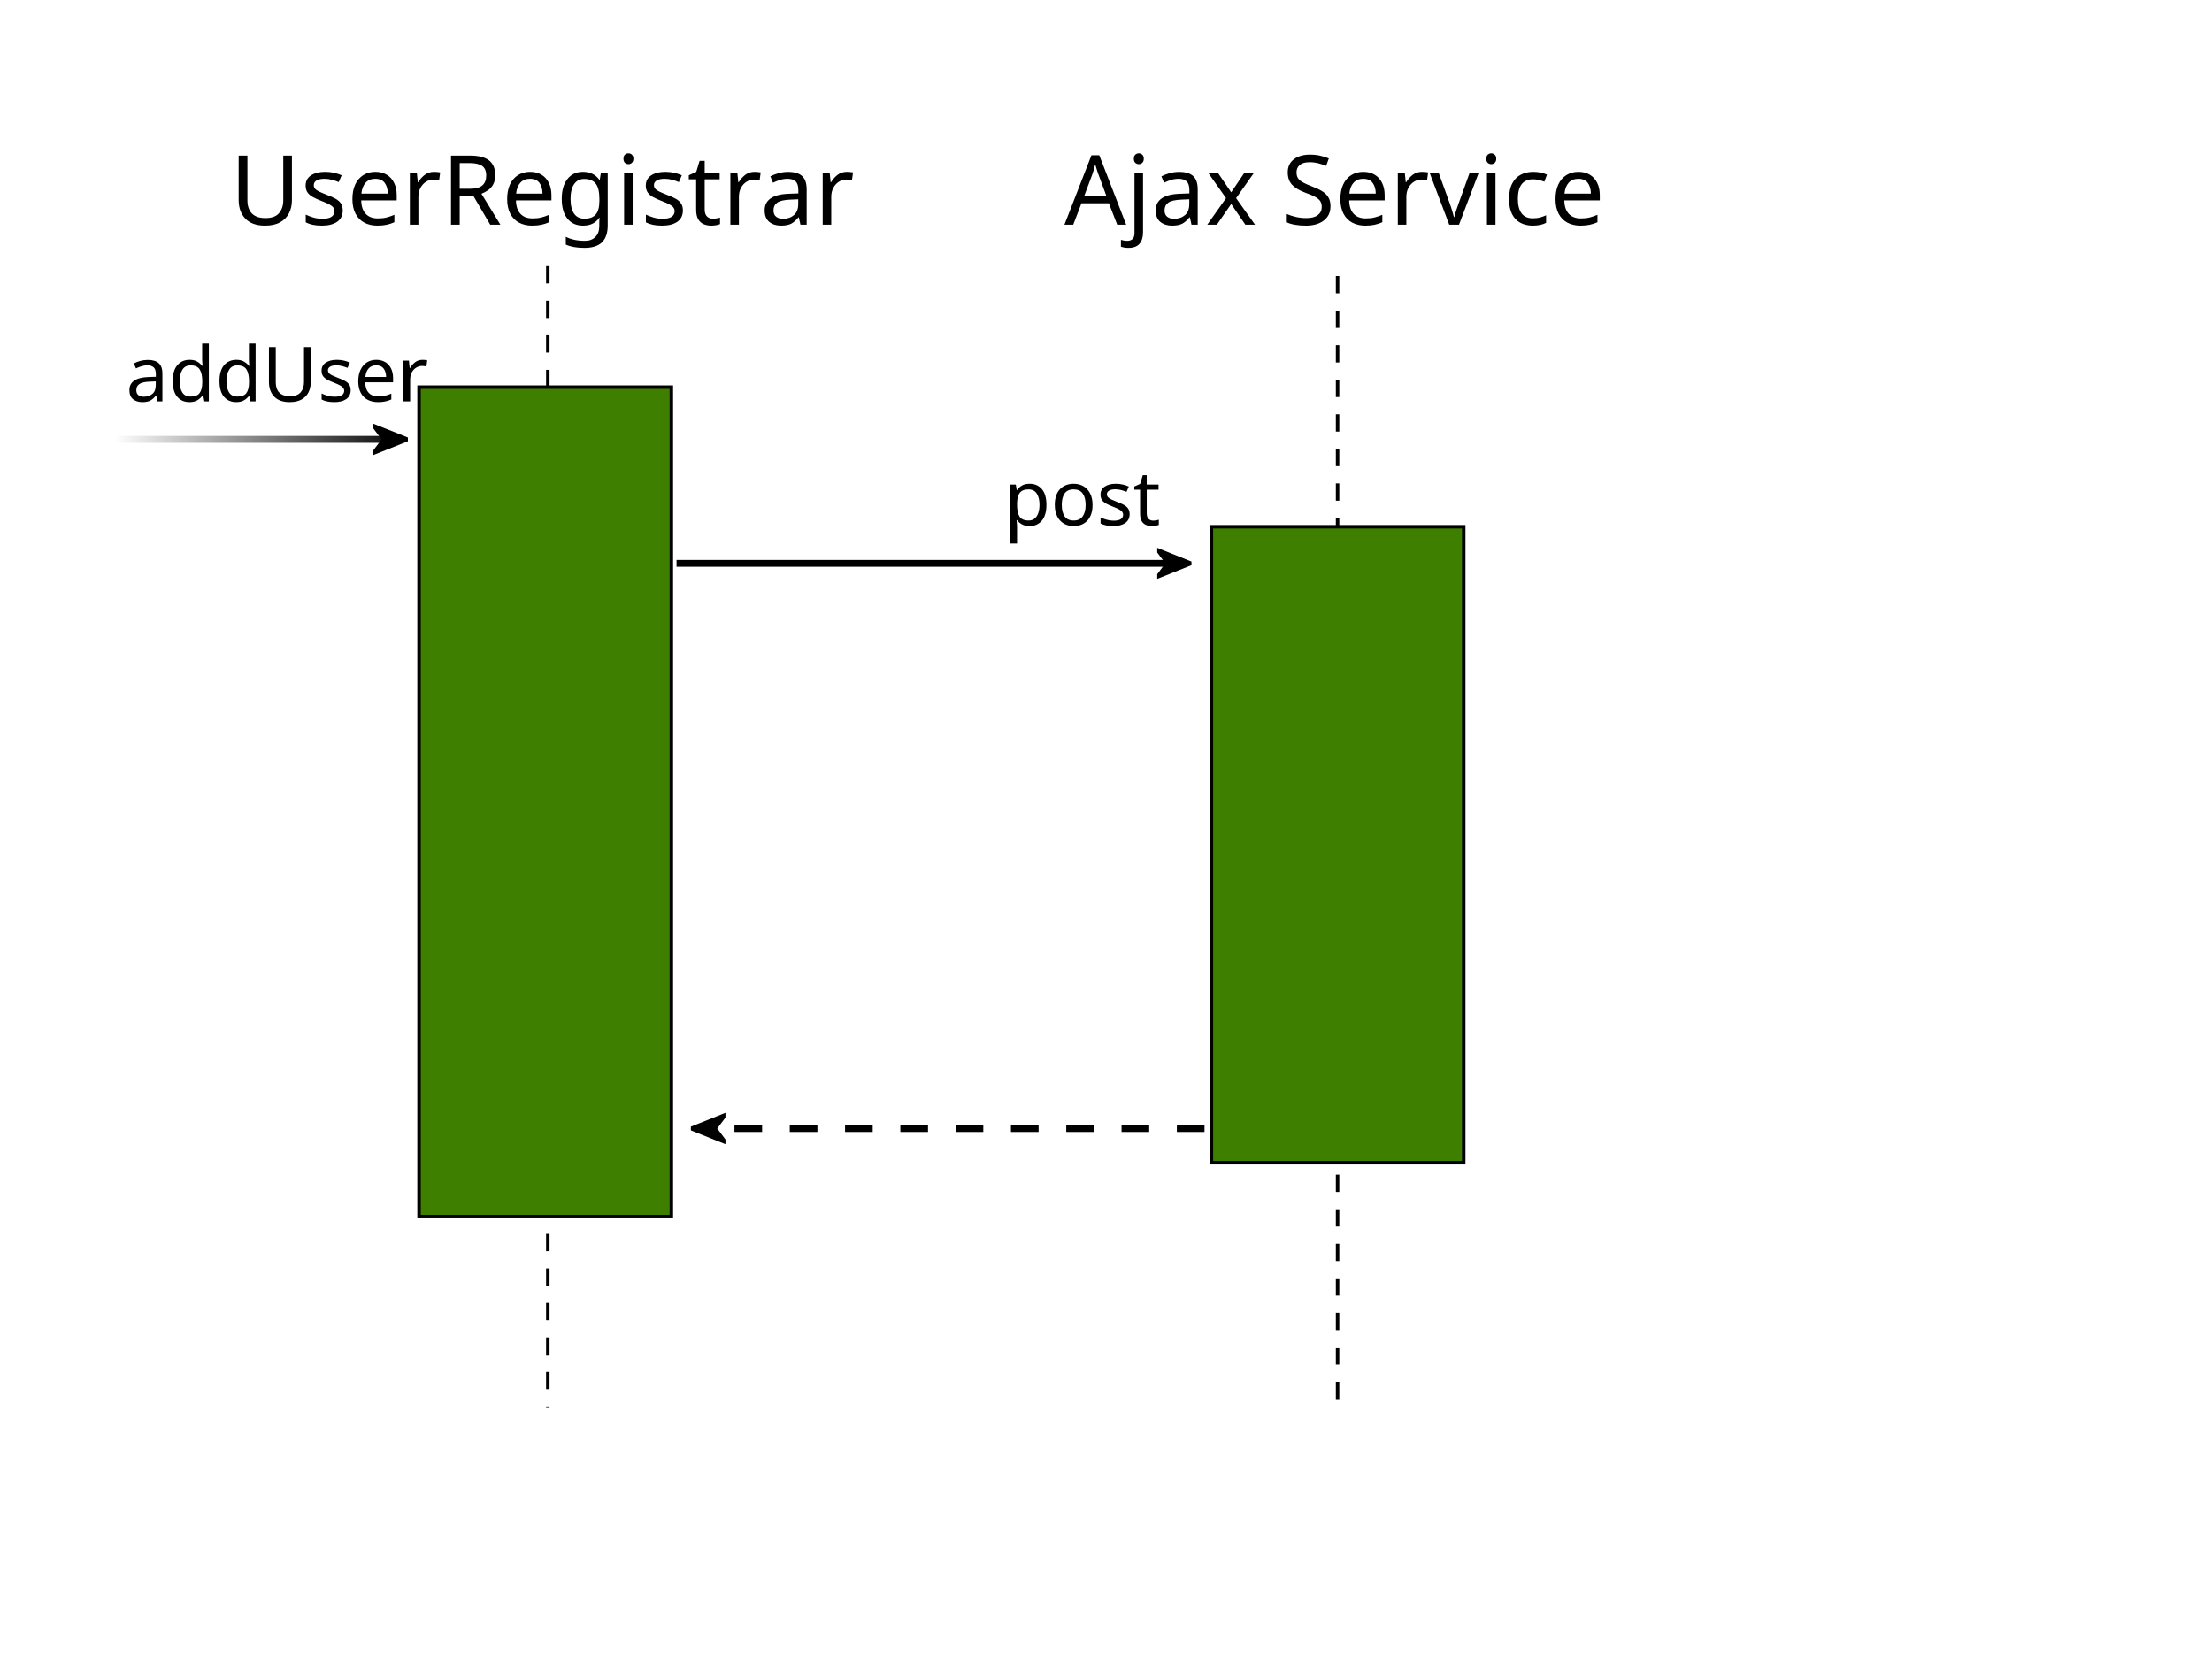
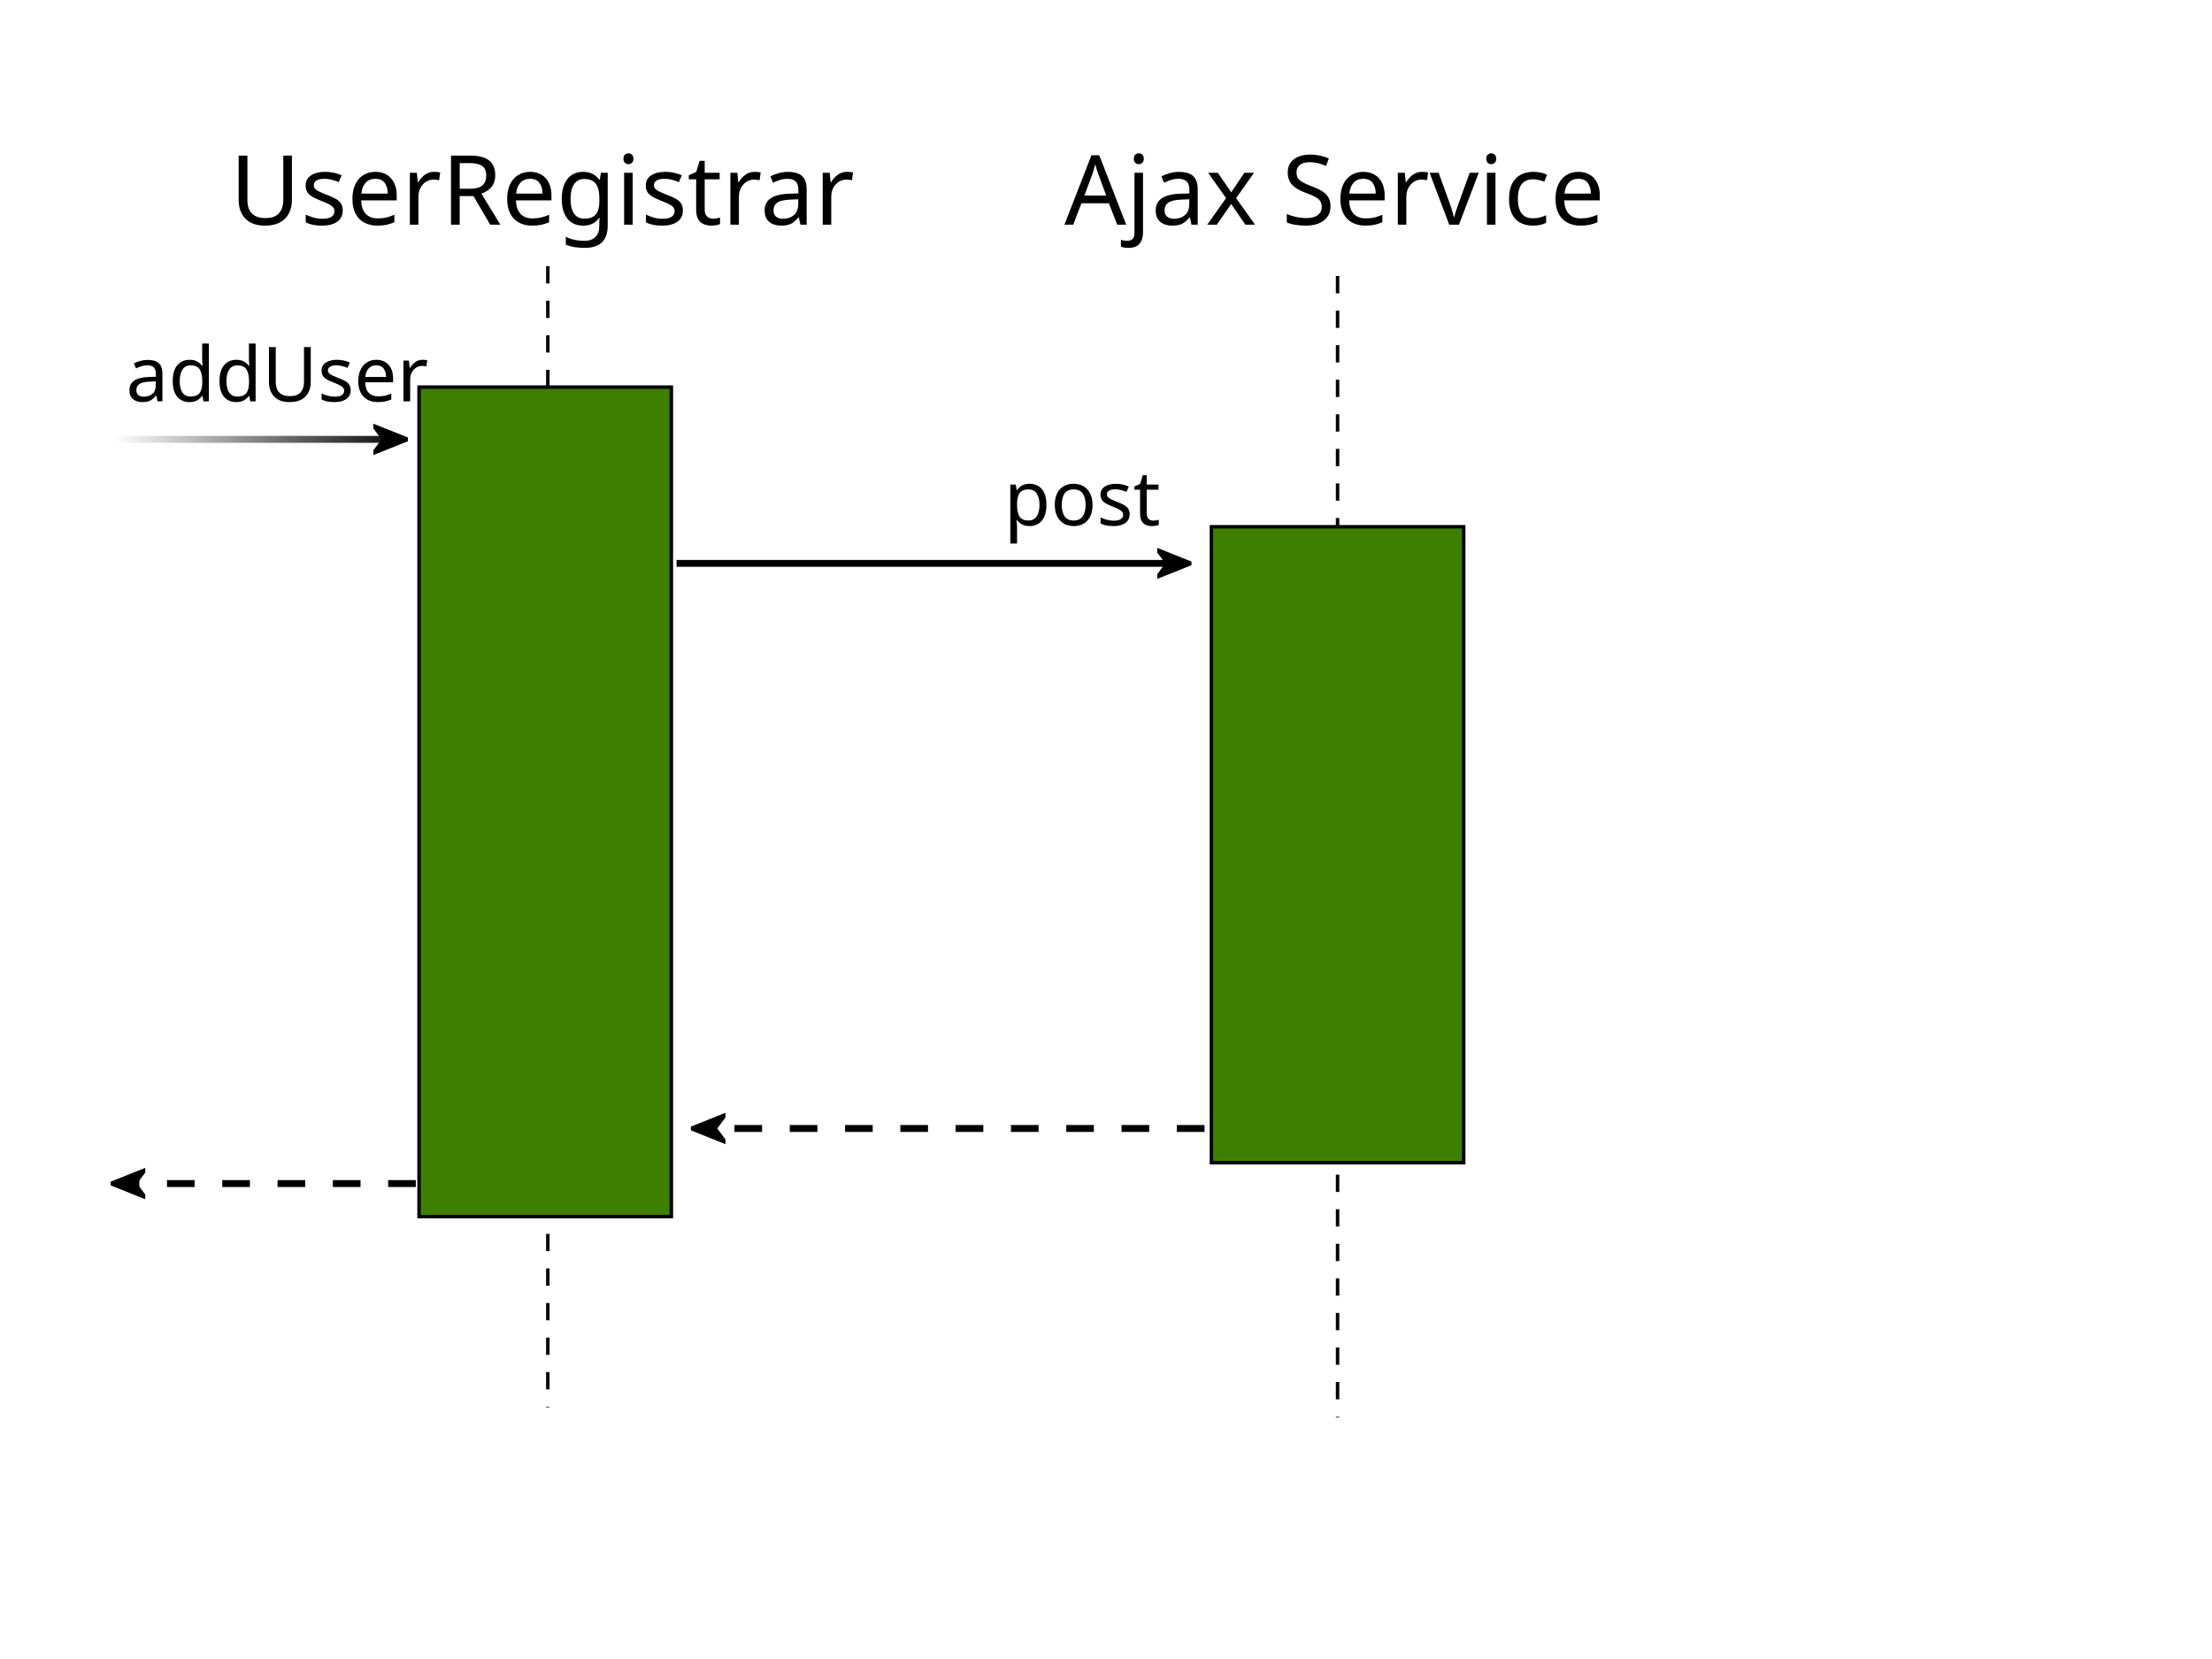
<svg xmlns="http://www.w3.org/2000/svg" xmlns:ns1="http://www.openswatchbook.org/uri/2009/osb" xmlns:xlink="http://www.w3.org/1999/xlink" width="640" height="480" id="svg3048" version="1.1">
  <defs id="defs3050">
    <linearGradient id="linearGradient9699" ns1:paint="solid">
      <stop style="stop-color:#000000;stop-opacity:1;" offset="0" id="stop9701" />
    </linearGradient>
    <linearGradient id="linearGradient8247">
      <stop style="stop-color:#501616;stop-opacity:1;" offset="0" id="stop8249" />
      <stop style="stop-color:#501616;stop-opacity:0;" offset="1" id="stop8251" />
    </linearGradient>
    <linearGradient id="linearGradient8239">
      <stop style="stop-color:#000000;stop-opacity:0;" offset="0" id="stop8241" />
      <stop style="stop-color:#000000;stop-opacity:1;" offset="1" id="stop8243" />
    </linearGradient>
    <marker refY="50" refX="50" markerHeight="5" markerWidth="5" viewBox="0 0 100 100" se_type="rightarrow" orient="auto" markerUnits="strokeWidth" id="se_marker_end_svg_6">
      <path stroke-width="10" stroke="#000000" fill="#000000" d="m100,50l-100,40l30,-40l-30,-40z" id="path3053" />
    </marker>
    <marker refY="50" refX="50" markerHeight="5" markerWidth="5" viewBox="0 0 100 100" se_type="rightarrow" orient="auto" markerUnits="strokeWidth" id="se_marker_end_svg_3">
      <path stroke-width="10" stroke="#000000" fill="#000000" d="m100,50l-100,40l30,-40l-30,-40z" id="path3056" />
    </marker>
    <linearGradient xlink:href="#linearGradient8239" id="linearGradient8245" x1="33.207" y1="127.121" x2="118.519" y2="127.121" gradientUnits="userSpaceOnUse" />
    <linearGradient xlink:href="#linearGradient8247" id="linearGradient8253" x1="2.153" y1="159.963" x2="10.764" y2="140.589" gradientUnits="userSpaceOnUse" />
  </defs>
  <g id="g3058">
    <line fill="none" x1="158.5" y1="77" x2="158.5" y2="407.183" id="svg_1" stroke-dasharray="5,5" stroke="#000000" />
    <line stroke-linejoin="null" stroke-linecap="null" x1="195.743" y1="163" x2="339.771" y2="163" id="post-arrow" style="fill:none;stroke:#000000;stroke-width:1.98;marker-end:url(#se_marker_end_svg_6)" />
    <rect stroke-linecap="null" x="121.243" y="112" width="73" height="240" id="svg_2" style="fill:#3f7f00;stroke:#000000;stroke-width:1;stroke-miterlimit:4;stroke-dasharray:none;stroke-linejoin:miter" stroke-linejoin="null" />
-     <line id="post-return-arrow" stroke-linejoin="null" stroke-linecap="null" x1="348.5" y1="326.5" x2="204.896" y2="326.5" style="fill:none;stroke:#000000;stroke-width:2;stroke-dasharray:8,8;marker-end:url(#se_marker_end_svg_3);stroke-miterlimit:4;stroke-dashoffset:0" />
+     <line id="post-return-arrow" stroke-linejoin="null" stroke-linecap="null" x1="348.5" y1="326.5" x2="204.896" y2="326.5" style="fill:none;stroke:#000000;stroke-width:2;stroke-miterlimit:4;stroke-dasharray:8, 8;stroke-dashoffset:0;marker-end:url(#se_marker_end_svg_3)" />
    <text xml:space="preserve" font-size="24" id="svg_7" y="65" x="156.882" stroke-linecap="null" stroke-linejoin="null" style="font-size:28px;font-style:normal;font-variant:normal;font-weight:normal;font-stretch:normal;text-align:center;line-height:125%;writing-mode:lr-tb;text-anchor:middle;fill:#000000;stroke:#000000;stroke-width:0;stroke-dasharray:none;font-family:Gill Sans;-inkscape-font-specification:Gill Sans">UserRegistrar</text>
    <text xml:space="preserve" style="font-size:22px;font-style:normal;font-variant:normal;font-weight:normal;font-stretch:normal;text-align:start;line-height:125%;letter-spacing:0px;word-spacing:0px;writing-mode:lr-tb;text-anchor:start;fill:#000000;fill-opacity:1;stroke:none;font-family:Gill Sans;-inkscape-font-specification:Gill Sans" x="290.449" y="151.995" id="post-text">
      <tspan x="290.449" y="151.995" id="tspan3107">post</tspan>
    </text>
    <text xml:space="preserve" style="font-size:40px;font-style:normal;font-variant:normal;font-weight:normal;font-stretch:normal;text-align:start;line-height:125%;letter-spacing:0px;word-spacing:0px;writing-mode:lr-tb;text-anchor:start;fill:#000000;fill-opacity:1;stroke:none;font-family:Gill Sans;-inkscape-font-specification:Gill Sans" x="0" y="183.679" id="text3103">
      <tspan id="tspan3105" x="0" y="183.679" />
    </text>
    <text style="font-size:28px;font-style:normal;font-variant:normal;font-weight:normal;font-stretch:normal;text-align:center;line-height:125%;writing-mode:lr-tb;text-anchor:middle;fill:#000000;stroke:#000000;stroke-width:0;stroke-dasharray:none;font-family:Gill Sans;-inkscape-font-specification:Gill Sans" stroke-linejoin="null" stroke-linecap="null" x="386.139" y="65" id="text3133" font-size="24" xml:space="preserve">Ajax Service</text>
    <text xml:space="preserve" style="font-size:40px;font-style:normal;font-variant:normal;font-weight:normal;font-stretch:normal;text-align:start;line-height:125%;letter-spacing:0px;word-spacing:0px;writing-mode:lr-tb;text-anchor:start;fill:#000000;fill-opacity:1;stroke:none;font-family:Gill Sans;-inkscape-font-specification:Gill Sans" x="279.135" y="91.794" id="text3135">
      <tspan id="tspan3137" x="279.135" y="91.794" />
    </text>
    <line id="line7680" y2="410.054" x2="387" y1="79.87" x1="387" style="fill:none;stroke:#000000;stroke-dasharray:5, 5" />
    <rect stroke-linejoin="null" stroke-linecap="null" x="350.5" y="152.408" width="73" height="184" id="post-body" stroke="#000000" fill="#3f7f00" />
    <line style="fill:url(#linearGradient8253);stroke:url(#linearGradient8245);stroke-width:2;marker-end:url(#se_marker_end_svg_6);stroke-miterlimit:4;stroke-dasharray:none;fill-opacity:1" id="line8217" y2="127.121" x2="113.019" y1="127.121" x1="6.222" stroke-linecap="null" stroke-linejoin="null" />
    <text id="text8219" y="116.116" x="36.429" style="font-size:22px;font-style:normal;font-variant:normal;font-weight:normal;font-stretch:normal;text-align:start;line-height:125%;letter-spacing:0px;word-spacing:0px;writing-mode:lr-tb;text-anchor:start;fill:#000000;fill-opacity:1;stroke:none;font-family:Gill Sans;-inkscape-font-specification:Gill Sans" xml:space="preserve">
      <tspan id="tspan8221" y="116.116" x="36.429">addUser</tspan>
    </text>
+     <line style="fill:none;stroke:#000000;stroke-width:2;stroke-miterlimit:4;stroke-dasharray:8, 8;stroke-dashoffset:0;marker-end:url(#se_marker_end_svg_3)" y2="342.439" x2="37.021" y1="342.439" x1="120.312" stroke-linecap="null" stroke-linejoin="null" id="add-user-return-arrow" />
  </g>
</svg>
